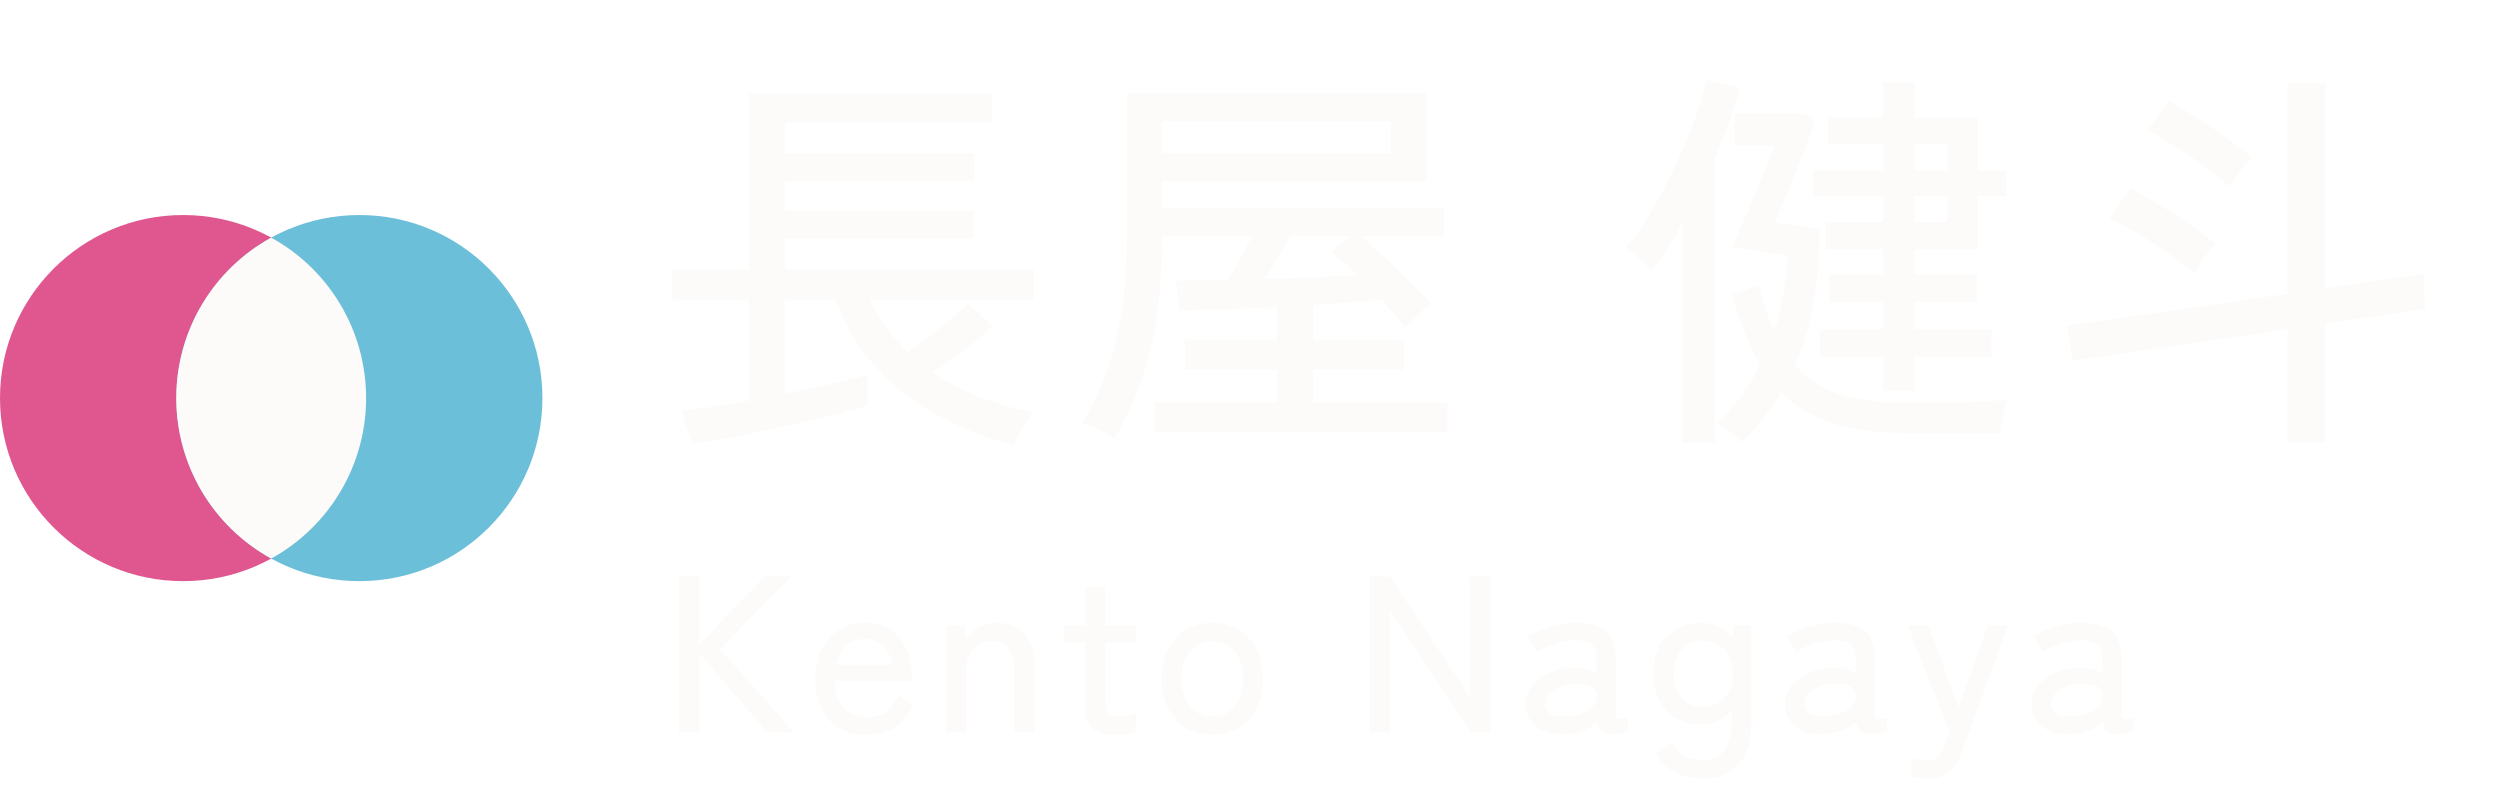
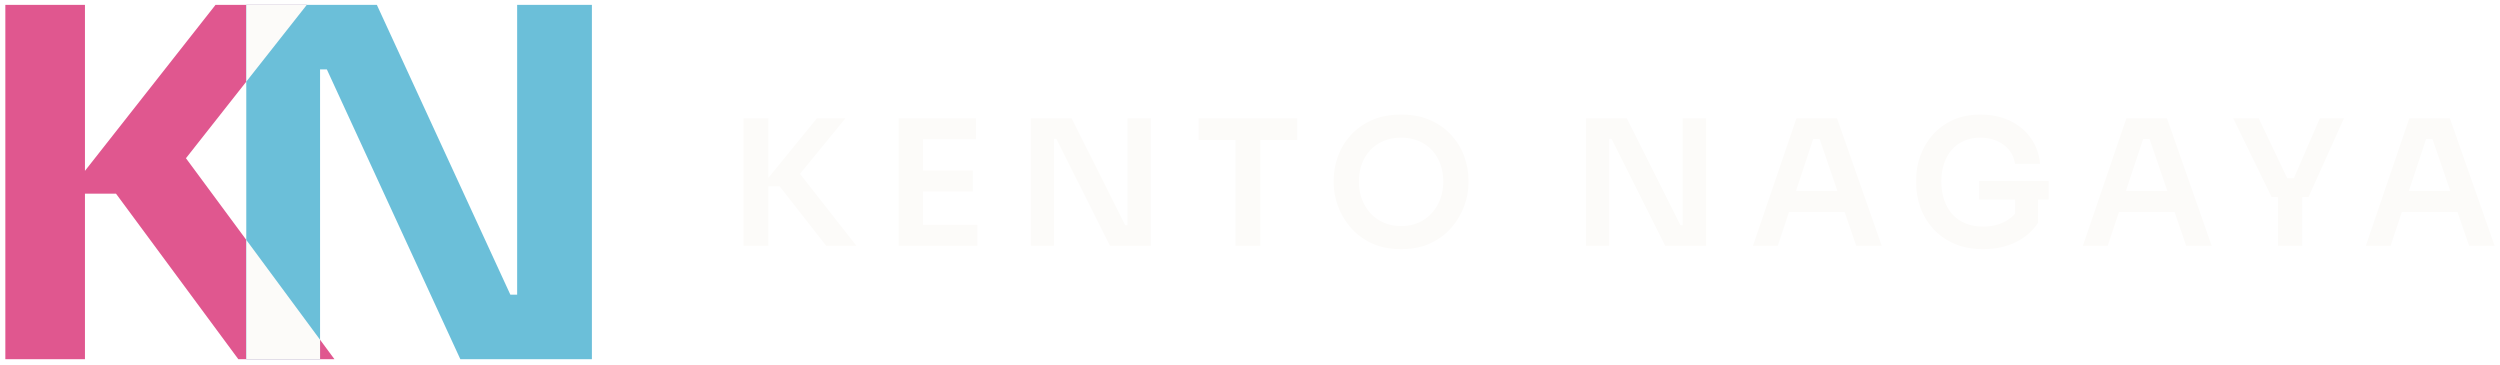
- <svg xmlns="http://www.w3.org/2000/svg" viewBox="0 0 314.1 100.0" width="314" height="100" role="img" aria-label="長屋 健斗 Kento Nagaya">
-   <circle cx="23.00" cy="50.00" r="23.00" fill="#E0578F" />
-   <circle cx="45.15" cy="50.00" r="23.00" fill="#6BBFD9" />
-   <path d="M34.07 29.84A23.00 23.00 0 0 1 34.07 70.16A23.00 23.00 0 0 1 34.07 29.84Z" fill="#FCFBF9" />
-   <path fill="#FCFBF9" d="M127.398 55.9Q122.198 54.55 117.773 52.15Q113.348 49.75 110.073 46.125Q106.798 42.5 104.998 37.6H98.598V49.45Q101.748 48.85 104.573 48.2Q107.398 47.55 108.998 47.05V50.95Q107.698 51.35 105.523 51.925Q103.348 52.5 100.748 53.075Q98.148 53.65 95.523 54.2Q92.898 54.75 90.648 55.15Q88.398 55.55 86.948 55.75L85.598 51.55Q86.948 51.45 89.223 51.125Q91.498 50.8 94.098 50.3V37.6H84.448V33.8H94.098V11.7H124.598V15.45H98.598V19.25H122.398V22.7H98.598V26.5H122.348V29.95H98.598V33.8H129.848V37.6H109.248Q110.148 39.5 111.373 41.15Q112.598 42.8 114.048 44.2Q115.198 43.45 116.623 42.35Q118.048 41.25 119.398 40.125Q120.748 39.0 121.598 38.1L124.698 41.0Q123.798 41.85 122.498 42.875Q121.198 43.9 119.823 44.925Q118.448 45.95 117.198 46.75Q119.948 48.65 123.173 49.9Q126.398 51.15 129.848 51.75Q129.498 52.15 128.973 52.95Q128.448 53.75 128.023 54.575Q127.598 55.4 127.398 55.9ZM139.998 55.1Q139.648 54.8 138.848 54.4Q138.048 54.0 137.248 53.625Q136.448 53.25 135.948 53.15Q138.498 49.15 140.048 43.4Q141.598 37.65 141.598 29.65V11.65H179.198V22.75H145.998V26.15H181.398V29.65H170.998Q172.348 30.8 173.973 32.325Q175.598 33.85 177.173 35.4Q178.748 36.95 179.848 38.15Q179.448 38.4 178.773 38.975Q178.098 39.55 177.498 40.175Q176.898 40.8 176.548 41.2Q175.998 40.4 175.223 39.5Q174.448 38.6 173.598 37.65Q171.948 37.8 169.723 37.975Q167.498 38.15 164.998 38.3V42.75H176.398V46.4H164.998V50.6H181.848V54.25H145.048V50.6H160.448V46.4H148.898V42.75H160.448V38.55Q156.948 38.75 153.673 38.85Q150.398 38.95 148.198 39.0L147.748 35.25Q149.098 35.25 150.748 35.225Q152.398 35.2 154.248 35.15Q155.098 33.85 155.923 32.3Q156.748 30.75 157.298 29.65H145.998Q145.998 38.4 144.398 44.45Q142.798 50.5 139.998 55.1ZM145.998 19.25H174.748V15.2H145.998ZM158.898 35.05Q161.998 34.95 165.048 34.825Q168.098 34.7 170.548 34.55Q168.748 32.85 167.198 31.65L169.698 29.65H162.098Q161.448 30.95 160.573 32.4Q159.698 33.85 158.898 35.05ZM236.598 49.1V44.8H228.648V41.35H236.598V37.95H229.848V34.5H236.598V31.3H229.398V27.9H236.598V24.6H227.798V21.4H236.598V18.1H229.698V14.7H236.598V10.3H240.548V14.7H248.448V21.4H252.098V24.6H248.448V31.3H240.548V34.5H248.348V37.95H240.548V41.35H250.198V44.8H240.548V49.1ZM218.798 55.55Q218.498 55.2 217.898 54.7Q217.298 54.2 216.698 53.75Q216.098 53.3 215.698 53.15Q218.998 50.15 221.148 45.85Q220.098 44.1 219.223 41.875Q218.348 39.65 217.548 36.9L220.998 35.85Q221.398 37.5 221.873 38.95Q222.348 40.4 222.898 41.65Q224.398 37.1 224.548 32.05L217.548 31.05Q218.048 30.05 218.798 28.35Q219.548 26.65 220.348 24.725Q221.148 22.8 221.848 21.075Q222.548 19.35 222.898 18.25H217.948V14.25H226.848L228.048 15.15Q227.598 16.5 226.923 18.275Q226.248 20.05 225.498 21.9Q224.748 23.75 224.073 25.35Q223.398 26.95 222.948 27.95L228.598 28.7Q228.598 34.0 227.823 38.225Q227.048 42.45 225.548 45.9Q227.848 48.5 231.273 49.55Q234.698 50.6 239.698 50.6Q243.748 50.6 246.998 50.5Q250.248 50.4 252.198 50.2Q252.048 50.6 251.848 51.45Q251.648 52.3 251.498 53.125Q251.348 53.95 251.298 54.4H239.748Q234.198 54.4 230.348 53.225Q226.498 52.05 223.798 49.3Q221.748 52.7 218.798 55.55ZM211.348 55.65V28.1Q210.398 29.8 209.398 31.3Q208.398 32.8 207.448 34.0Q206.948 33.35 205.948 32.45Q204.948 31.55 204.248 31.15Q205.848 29.3 207.423 26.625Q208.998 23.95 210.423 20.925Q211.848 17.9 212.898 15.05Q213.948 12.2 214.398 10.05L218.598 11.05Q218.098 13.0 217.273 15.25Q216.448 17.5 215.448 19.85V55.65ZM240.548 27.9H244.648V24.6H240.548ZM240.548 21.4H244.648V18.1H240.548ZM287.398 55.6V41.35L260.448 45.3L259.698 40.9L287.398 36.9V10.45H292.148V36.2L304.498 34.4L304.698 38.8L292.148 40.65V55.6ZM275.648 34.3Q273.498 32.5 270.623 30.6Q267.748 28.7 265.048 27.4L267.648 23.65Q269.298 24.5 271.198 25.65Q273.098 26.8 274.948 28.075Q276.798 29.35 278.298 30.55Q277.998 30.9 277.473 31.6Q276.948 32.3 276.448 33.05Q275.948 33.8 275.648 34.3ZM280.098 23.4Q277.948 21.5 275.198 19.625Q272.448 17.75 269.798 16.35L272.548 12.7Q274.998 14.05 277.848 15.975Q280.698 17.9 282.898 19.75Q282.398 20.3 281.473 21.475Q280.548 22.65 280.098 23.4ZM85.304 92.0V72.4H87.852V80.94L96.084 72.4H99.388L90.484 81.556L99.752 92.0H96.42L87.852 82.06V92.0ZM108.88 92.308Q106.976 92.308 105.52 91.496Q104.064 90.684 103.252 89.102Q102.44 87.52 102.44 85.28Q102.44 83.124 103.252 81.542Q104.064 79.96 105.478 79.092Q106.892 78.224 108.74 78.224Q110.588 78.224 111.89 79.134Q113.192 80.044 113.878 81.556Q114.564 83.068 114.564 84.86V85.532H104.904Q104.96 87.772 106.038 88.934Q107.116 90.096 108.908 90.096Q110.336 90.096 111.274 89.396Q112.212 88.696 112.856 87.296L114.76 88.556Q113.808 90.516 112.338 91.412Q110.868 92.308 108.88 92.308ZM105.044 83.516H112.1Q111.876 82.06 110.98 81.164Q110.084 80.268 108.712 80.268Q107.256 80.268 106.304 81.094Q105.352 81.92 105.044 83.516ZM118.904 92.0V78.56H121.172L121.312 80.296Q121.9 79.456 122.894 78.84Q123.888 78.224 125.176 78.224Q127.304 78.224 128.634 79.582Q129.964 80.94 129.964 83.516V92.0H127.472V84.048Q127.472 82.284 126.688 81.402Q125.904 80.52 124.644 80.52Q123.216 80.52 122.32 81.458Q121.424 82.396 121.424 83.964V92.0ZM140.24 92.308Q138.336 92.308 137.356 91.566Q136.376 90.824 136.376 88.724V80.744H133.66V78.56H136.376V73.744H138.868V78.56H142.76V80.744H138.868V88.192Q138.868 89.284 139.358 89.662Q139.848 90.04 140.828 90.04Q141.332 90.04 141.878 89.886Q142.424 89.732 142.76 89.564V91.888Q142.312 92.084 141.612 92.196Q140.912 92.308 140.24 92.308ZM152.308 92.308Q150.46 92.308 149.018 91.426Q147.576 90.544 146.75 88.948Q145.924 87.352 145.924 85.252Q145.924 83.152 146.75 81.57Q147.576 79.988 149.018 79.106Q150.46 78.224 152.308 78.224Q154.156 78.224 155.598 79.106Q157.04 79.988 157.866 81.57Q158.692 83.152 158.692 85.252Q158.692 87.352 157.866 88.948Q157.04 90.544 155.598 91.426Q154.156 92.308 152.308 92.308ZM152.308 90.012Q154.016 90.012 155.094 88.738Q156.172 87.464 156.172 85.252Q156.172 83.04 155.094 81.78Q154.016 80.52 152.308 80.52Q150.6 80.52 149.522 81.78Q148.444 83.04 148.444 85.252Q148.444 87.464 149.522 88.738Q150.6 90.012 152.308 90.012ZM172.076 92.0V72.4H174.624L184.676 87.492V72.4H187.252V92.0H184.788L174.624 76.628V92.0ZM196.408 92.224Q194.364 92.28 193.034 91.286Q191.704 90.292 191.704 88.416Q191.704 87.044 192.586 86.036Q193.468 85.028 194.854 84.454Q196.24 83.88 197.724 83.88Q198.592 83.824 199.32 84.034Q200.048 84.244 200.58 84.636V82.956Q200.58 81.388 199.922 80.912Q199.264 80.436 197.892 80.436Q196.716 80.436 195.386 80.856Q194.056 81.276 193.132 81.92L191.956 79.96Q193.104 79.232 194.686 78.728Q196.268 78.224 197.892 78.224Q200.468 78.224 201.728 79.246Q202.988 80.268 202.988 82.956V89.704Q202.988 90.236 203.268 90.32Q203.548 90.404 204.528 90.18V91.804Q204.164 91.944 203.604 92.084Q203.044 92.224 202.456 92.224Q201.56 92.224 201.168 91.888Q200.776 91.552 200.636 90.684Q199.88 91.44 198.732 91.804Q197.584 92.168 196.408 92.224ZM196.436 90.012Q197.612 89.984 198.578 89.662Q199.544 89.34 200.104 88.738Q200.664 88.136 200.608 87.296Q200.552 86.512 199.81 86.176Q199.068 85.84 197.92 85.896Q196.884 85.924 196.016 86.274Q195.148 86.624 194.63 87.184Q194.112 87.744 194.112 88.444Q194.14 89.228 194.756 89.634Q195.372 90.04 196.436 90.012ZM213.88 97.796Q209.96 97.796 208.028 94.716L210.044 93.344Q211.304 95.472 213.88 95.472Q215.7 95.472 216.624 94.31Q217.548 93.148 217.548 90.712V89.228Q216.876 90.068 215.91 90.544Q214.944 91.02 213.768 91.02Q212.032 91.02 210.66 90.264Q209.288 89.508 208.518 88.066Q207.748 86.624 207.748 84.608Q207.748 82.564 208.518 81.15Q209.288 79.736 210.66 78.98Q212.032 78.224 213.768 78.224Q215 78.224 216.022 78.742Q217.044 79.26 217.744 80.184L217.828 78.56H220.04V90.712Q220.04 94.184 218.458 95.99Q216.876 97.796 213.88 97.796ZM213.936 88.808Q215.588 88.808 216.652 87.66Q217.716 86.512 217.716 84.608Q217.716 82.704 216.652 81.584Q215.588 80.464 213.936 80.464Q212.312 80.464 211.29 81.584Q210.268 82.704 210.268 84.608Q210.268 86.512 211.29 87.66Q212.312 88.808 213.936 88.808ZM228.972 92.224Q226.928 92.28 225.598 91.286Q224.268 90.292 224.268 88.416Q224.268 87.044 225.15 86.036Q226.032 85.028 227.418 84.454Q228.804 83.88 230.288 83.88Q231.156 83.824 231.884 84.034Q232.612 84.244 233.144 84.636V82.956Q233.144 81.388 232.486 80.912Q231.828 80.436 230.456 80.436Q229.28 80.436 227.95 80.856Q226.62 81.276 225.696 81.92L224.52 79.96Q225.668 79.232 227.25 78.728Q228.832 78.224 230.456 78.224Q233.032 78.224 234.292 79.246Q235.552 80.268 235.552 82.956V89.704Q235.552 90.236 235.832 90.32Q236.112 90.404 237.092 90.18V91.804Q236.728 91.944 236.168 92.084Q235.608 92.224 235.02 92.224Q234.124 92.224 233.732 91.888Q233.34 91.552 233.2 90.684Q232.444 91.44 231.296 91.804Q230.148 92.168 228.972 92.224ZM229 90.012Q230.176 89.984 231.142 89.662Q232.108 89.34 232.668 88.738Q233.228 88.136 233.172 87.296Q233.116 86.512 232.374 86.176Q231.632 85.84 230.484 85.896Q229.448 85.924 228.58 86.274Q227.712 86.624 227.194 87.184Q226.676 87.744 226.676 88.444Q226.704 89.228 227.32 89.634Q227.936 90.04 229 90.012ZM242.272 97.796Q241.068 97.796 240.116 97.572V95.248Q240.536 95.36 241.054 95.43Q241.572 95.5 242.048 95.5Q243.112 95.5 243.532 95.08Q243.952 94.66 244.372 93.596L244.988 91.972L239.668 78.56H242.3L246.08 88.92L249.72 78.56H252.296L246.528 94.352Q245.912 96.06 244.974 96.928Q244.036 97.796 242.272 97.796ZM259.968 92.224Q257.924 92.28 256.594 91.286Q255.264 90.292 255.264 88.416Q255.264 87.044 256.146 86.036Q257.028 85.028 258.414 84.454Q259.8 83.88 261.284 83.88Q262.152 83.824 262.88 84.034Q263.608 84.244 264.14 84.636V82.956Q264.14 81.388 263.482 80.912Q262.824 80.436 261.452 80.436Q260.276 80.436 258.946 80.856Q257.616 81.276 256.692 81.92L255.516 79.96Q256.664 79.232 258.246 78.728Q259.828 78.224 261.452 78.224Q264.028 78.224 265.288 79.246Q266.548 80.268 266.548 82.956V89.704Q266.548 90.236 266.828 90.32Q267.108 90.404 268.088 90.18V91.804Q267.724 91.944 267.164 92.084Q266.604 92.224 266.016 92.224Q265.12 92.224 264.728 91.888Q264.336 91.552 264.196 90.684Q263.44 91.44 262.292 91.804Q261.144 92.168 259.968 92.224ZM259.996 90.012Q261.172 89.984 262.138 89.662Q263.104 89.34 263.664 88.738Q264.224 88.136 264.168 87.296Q264.112 86.512 263.37 86.176Q262.628 85.84 261.48 85.896Q260.444 85.924 259.576 86.274Q258.708 86.624 258.19 87.184Q257.672 87.744 257.672 88.444Q257.7 89.228 258.316 89.634Q258.932 90.04 259.996 90.012Z" />
+ <svg xmlns="http://www.w3.org/2000/svg" viewBox="0 0 514.8 75.0" width="515" height="75" role="img" aria-label="Kento Nagaya">
+   <g transform="translate(-7.20 -26.00)">
+     <defs>
+       <clipPath id="kchFCFBF9">
+         <path d="M56.2 100.0 31.0 65.9H20.9L51.5 27.0H70.3L42.8 61.9L42.6 54.8L76.0 100.0ZM8.2 100.0V27.0H24.6V100.0Z" />
+       </clipPath>
+     </defs>
+     <path fill="#E0578F" d="M56.2 100.0 31.0 65.9H20.9L51.5 27.0H70.3L42.8 61.9L42.6 54.8L76.0 100.0ZM8.2 100.0V27.0H24.6V100.0Z" />
+     <path fill="#6BBFD9" d="M57.832 100.0V27.0H84.732L112.232 86.7H115.632L113.632 88.5V27.0H129.032V100.0H101.932L74.432 40.3H71.032L73.032 38.5V100.0Z" />
+     <path fill="#FCFBF9" d="M57.832 100.0V27.0H84.732L112.232 86.7H115.632L113.632 88.5V27.0H129.032V100.0H101.932L74.432 40.3H71.032L73.032 38.5V100.0Z" clip-path="url(#kchFCFBF9)" />
+     <path fill="#FCFBF9" d="M177.3 76.64 167.688 64.364H163.98L175.392 50.36H181.26L170.964 62.96L170.82 60.44L183.528 76.64ZM160.272 76.64V50.36H165.384V76.64ZM192.24 76.64V50.36H197.244V76.64ZM196.524 76.64V72.32H208.44V76.64ZM196.524 65.444V61.124H207.504V65.444ZM196.524 54.68V50.36H208.152V54.68ZM219.456 76.64V50.36H227.844L238.896 72.392H240.084L239.364 73.04V50.36H244.188V76.64H235.764L224.712 54.608H223.488L224.208 53.96V76.64ZM261.612 76.64V54.14H266.724V76.64ZM254.016 54.86V50.36H274.32V54.86ZM295.74 77.324Q292.176 77.324 289.566 76.064Q286.956 74.804 285.246 72.77Q283.536 70.736 282.69 68.378Q281.844 66.02 281.844 63.824V63.032Q281.844 60.62 282.708 58.226Q283.572 55.832 285.318 53.888Q287.064 51.944 289.656 50.774Q292.248 49.604 295.74 49.604Q299.196 49.604 301.788 50.774Q304.38 51.944 306.126 53.888Q307.872 55.832 308.736 58.226Q309.6 60.62 309.6 63.032V63.824Q309.6 66.02 308.754 68.378Q307.908 70.736 306.198 72.77Q304.488 74.804 301.878 76.064Q299.268 77.324 295.74 77.324ZM295.74 72.572Q297.756 72.572 299.358 71.852Q300.96 71.132 302.094 69.854Q303.228 68.576 303.822 66.938Q304.416 65.3 304.416 63.464Q304.416 61.484 303.822 59.828Q303.228 58.172 302.094 56.948Q300.96 55.724 299.34 55.04Q297.72 54.356 295.74 54.356Q293.724 54.356 292.104 55.04Q290.484 55.724 289.35 56.948Q288.216 58.172 287.622 59.828Q287.028 61.484 287.028 63.464Q287.028 65.3 287.622 66.938Q288.216 68.576 289.35 69.854Q290.484 71.132 292.104 71.852Q293.724 72.572 295.74 72.572ZM333.828 76.64V50.36H342.216L353.268 72.392H354.456L353.736 73.04V50.36H358.56V76.64H350.136L339.084 54.608H337.86L338.58 53.96V76.64ZM368.208 76.64 377.172 50.36H385.524L394.74 76.64H389.484L381.672 53.852L383.508 54.644H379.008L380.88 53.852L373.32 76.64ZM374.472 69.656 376.092 65.336H386.748L388.332 69.656ZM415.62 77.324Q412.236 77.324 409.662 76.19Q407.088 75.056 405.342 73.13Q403.596 71.204 402.714 68.774Q401.832 66.344 401.832 63.716V62.924Q401.832 60.44 402.696 58.064Q403.56 55.688 405.234 53.78Q406.908 51.872 409.374 50.738Q411.84 49.604 415.044 49.604Q418.5 49.604 421.164 50.882Q423.828 52.16 425.448 54.446Q427.068 56.732 427.356 59.756H422.208Q421.956 58.064 420.948 56.858Q419.94 55.652 418.41 55.004Q416.88 54.356 415.044 54.356Q413.208 54.356 411.714 55.004Q410.22 55.652 409.176 56.84Q408.132 58.028 407.574 59.684Q407.016 61.34 407.016 63.356Q407.016 65.552 407.628 67.28Q408.24 69.008 409.356 70.214Q410.472 71.42 412.056 72.05Q413.64 72.68 415.62 72.68Q418.248 72.68 420.228 71.582Q422.208 70.484 423.108 68.72L422.208 72.86V66.092H426.924V71.924Q425.232 74.48 422.316 75.902Q419.4 77.324 415.62 77.324ZM414.792 67.1V63.284H429.12V67.1ZM436.176 76.64 445.14 50.36H453.492L462.708 76.64H457.452L449.64 53.852L451.476 54.644H446.976L448.848 53.852L441.288 76.64ZM442.44 69.656 444.06 65.336H454.716L456.3 69.656ZM475.056 66.596 467.136 50.36H472.392L478.44 63.068L477.288 62.708H480.708L479.484 63.068L484.992 50.36H489.96L482.652 66.596ZM476.352 76.64V65.804H481.356V76.64ZM494.46 76.64 503.424 50.36H511.776L520.992 76.64H515.736L507.924 53.852L509.76 54.644H505.26L507.132 53.852L499.572 76.64ZM500.724 69.656 502.344 65.336H513L514.584 69.656Z" />
+   </g>
</svg>
